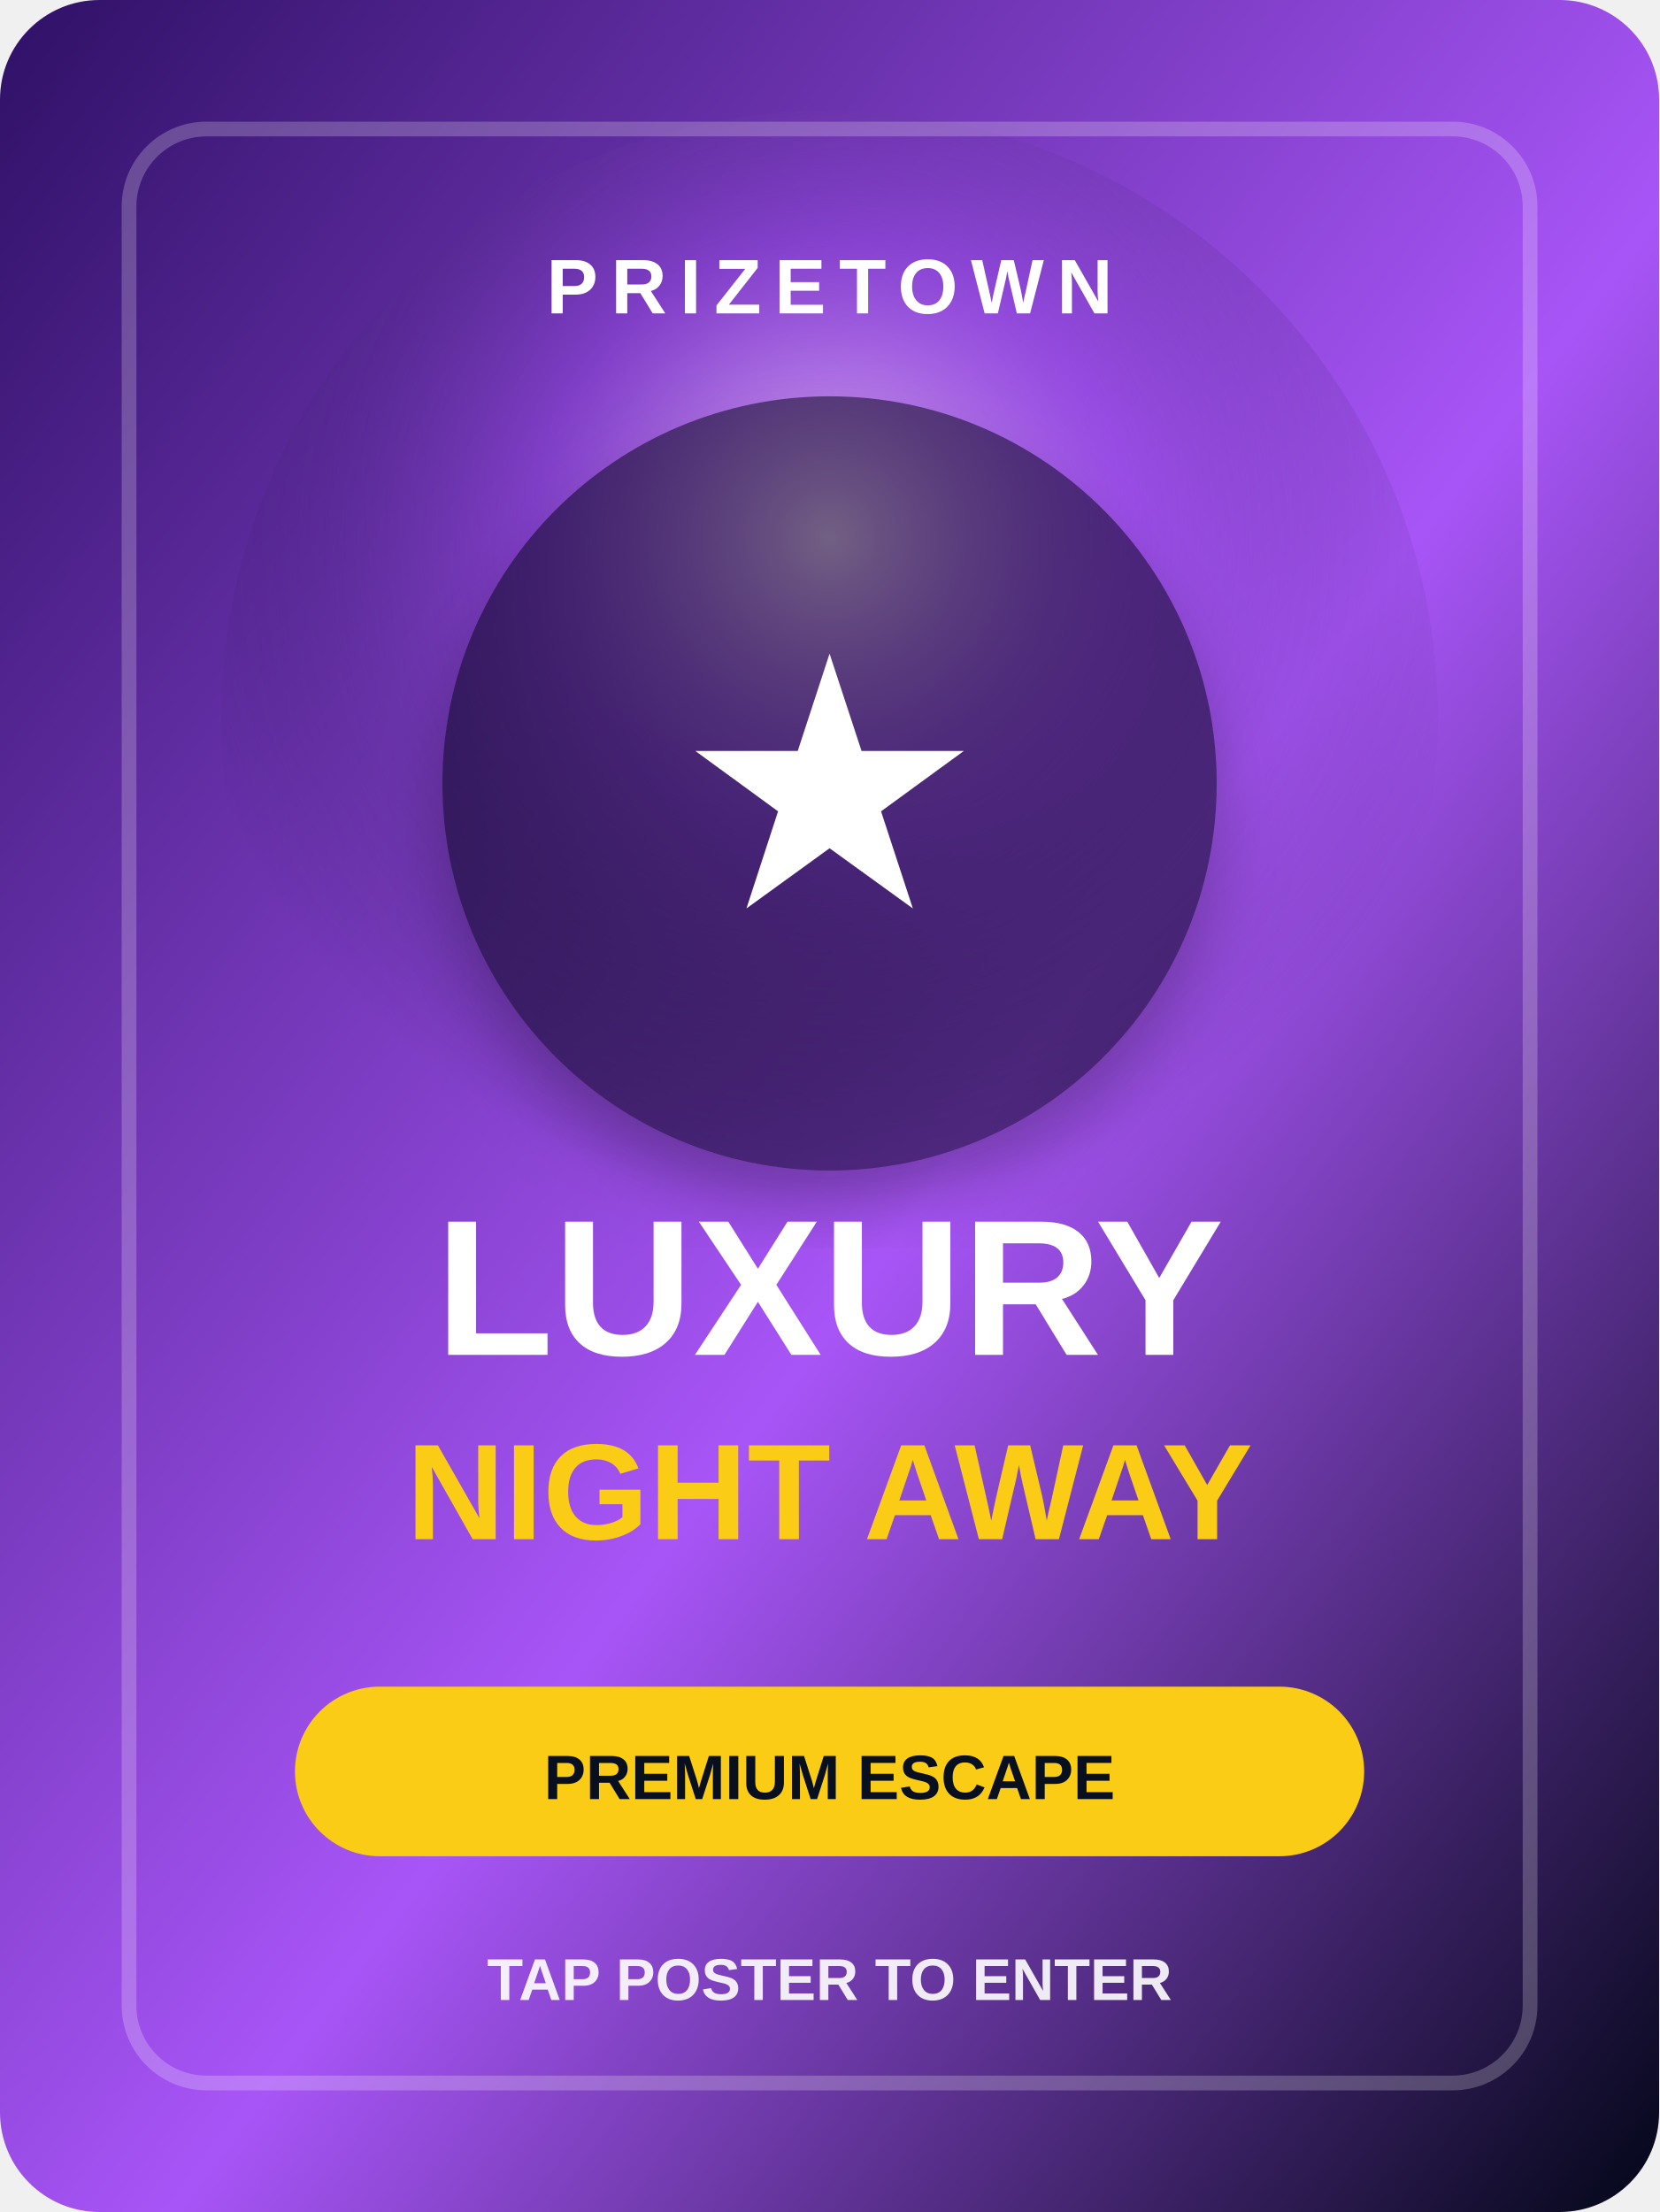
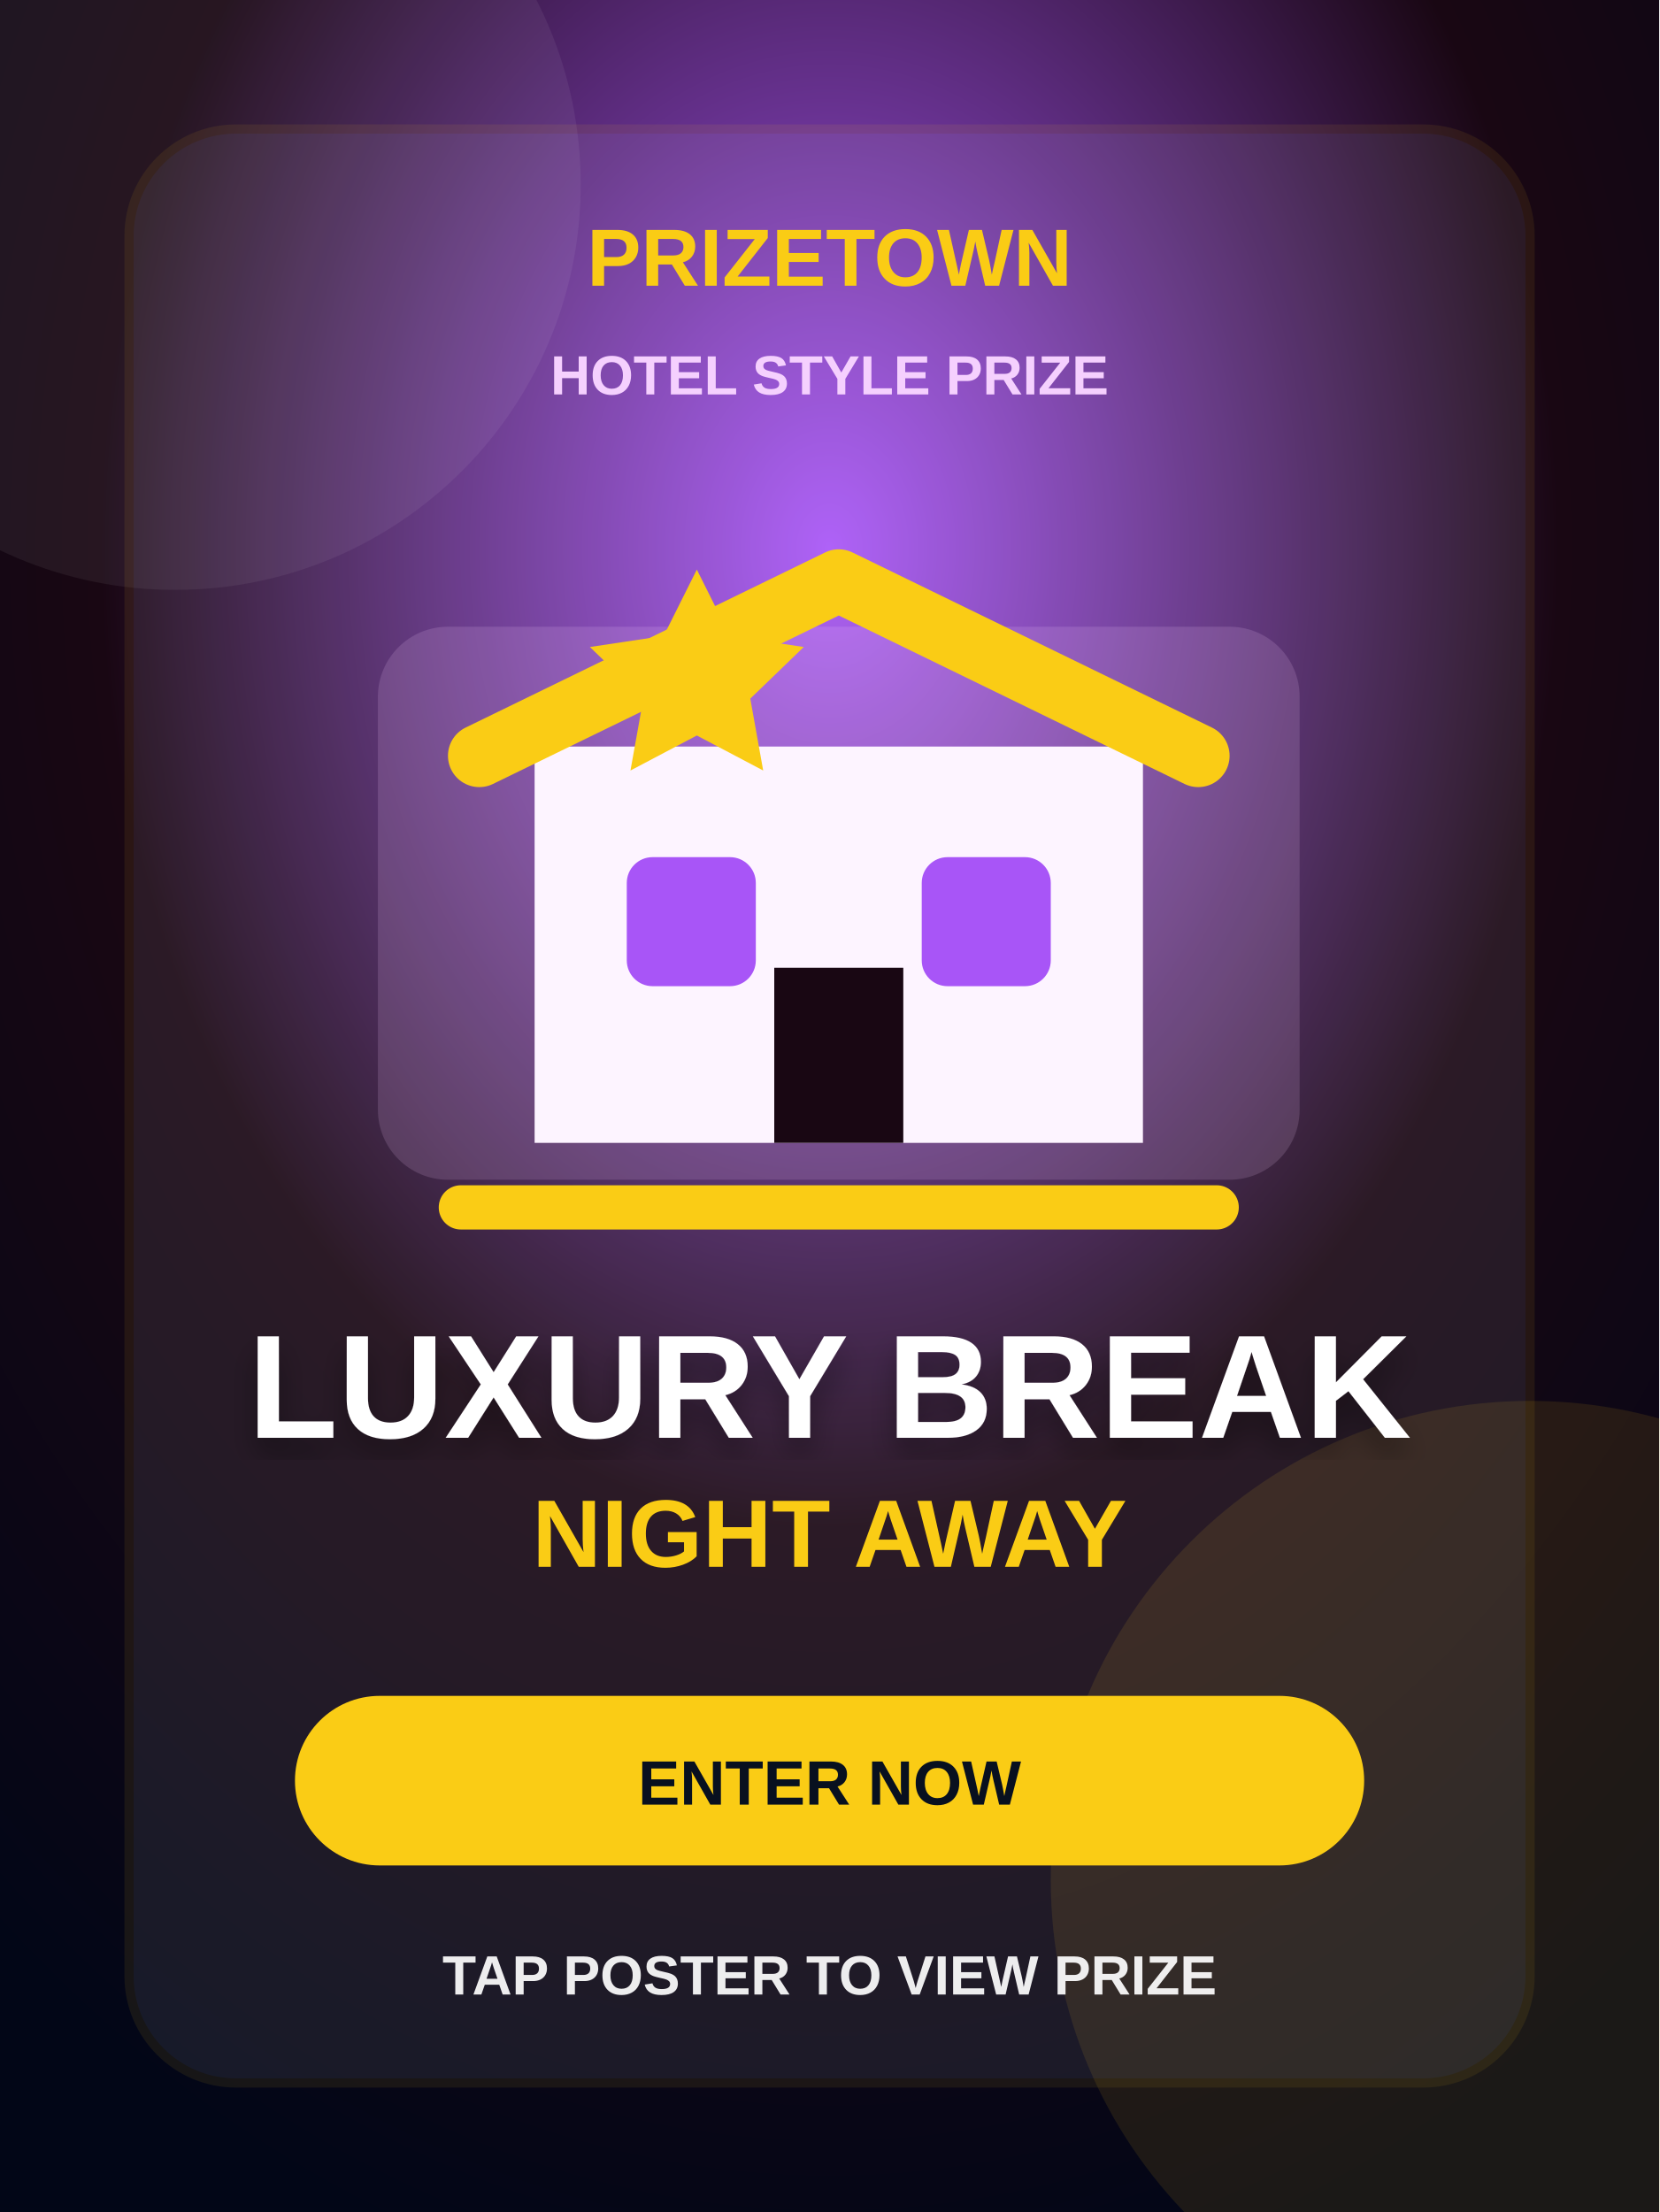
- <svg xmlns="http://www.w3.org/2000/svg" viewBox="0 0 900 1200">
+ <svg xmlns="http://www.w3.org/2000/svg" viewBox="0 0 900 1200" role="img" aria-label="LUXURY BREAK">
  <defs>
-     <linearGradient id="bg" x1="0" x2="1" y1="0" y2="1">
-       <stop offset="0%" stop-color="#2e1065" />
-       <stop offset="55%" stop-color="#a855f7" />
-       <stop offset="100%" stop-color="#020617" />
-     </linearGradient>
-     <radialGradient id="glow" cx="50%" cy="35%" r="55%">
-       <stop offset="0%" stop-color="#f5d0fe" stop-opacity=".95" />
-       <stop offset="45%" stop-color="#a855f7" stop-opacity=".35" />
-       <stop offset="100%" stop-color="#020617" stop-opacity="0" />
+     <radialGradient id="spot" cx="50%" cy="25%" r="80%">
+       <stop offset="0" stop-color="#a855f7" />
+       <stop offset="0.55" stop-color="#190713" />
+       <stop offset="1" stop-color="#020617" />
    </radialGradient>
-     <filter id="shadow">
-       <feDropShadow dx="0" dy="20" stdDeviation="18" flood-color="#000" flood-opacity=".5" />
+     <filter id="shadow" x="-20%" y="-20%" width="140%" height="140%">
+       <feDropShadow dx="0" dy="10" stdDeviation="8" flood-color="#000" flood-opacity=".35" />
    </filter>
  </defs>
-   <rect width="900" height="1200" rx="54" fill="url(#bg)" />
-   <circle cx="450" cy="390" r="330" fill="url(#glow)" />
-   <rect x="70" y="70" width="760" height="1060" rx="42" fill="none" stroke="#ffffff" stroke-opacity=".22" stroke-width="8" />
-   <text x="450" y="170" text-anchor="middle" font-family="Arial Black, Arial, sans-serif" font-size="42" font-weight="900" fill="#fff" letter-spacing="7">PRIZETOWN</text>
-   <circle cx="450" cy="425" r="210" fill="#020617" opacity=".52" filter="url(#shadow)" />
-   <text x="450" y="492" text-anchor="middle" font-family="Arial Black, Arial, sans-serif" font-size="190" font-weight="900" fill="#fff">★</text>
-   <text x="450" y="735" text-anchor="middle" font-family="Arial Black, Arial, sans-serif" font-size="105" font-weight="900" fill="#fff">LUXURY</text>
-   <text x="450" y="835" text-anchor="middle" font-family="Arial Black, Arial, sans-serif" font-size="74" font-weight="900" fill="#facc15">NIGHT AWAY</text>
-   <rect x="160" y="915" width="580" height="92" rx="46" fill="#facc15" />
-   <text x="450" y="976" text-anchor="middle" font-family="Arial Black, Arial, sans-serif" font-size="34" font-weight="900" fill="#08101f">PREMIUM ESCAPE</text>
-   <text x="450" y="1085" text-anchor="middle" font-family="Arial, sans-serif" font-size="32" font-weight="800" fill="#fff" opacity=".9">TAP POSTER TO ENTER</text>
+   <rect width="900" height="1200" fill="url(#spot)" />
+   <circle cx="95" cy="100" r="220" fill="#fff" opacity=".06" />
+   <circle cx="830" cy="1020" r="260" fill="#facc15" opacity=".10" />
+   <rect x="70" y="70" width="760" height="1060" rx="58" fill="#ffffff" opacity=".08" stroke="#facc15" stroke-width="5" />
+   <text x="450" y="155" text-anchor="middle" font-family="Arial Black, Arial, sans-serif" font-size="44" font-weight="900" fill="#facc15">PRIZETOWN</text>
+   <text x="450" y="214" text-anchor="middle" font-family="Arial, sans-serif" font-size="30" font-weight="800" fill="#f5d0fe">HOTEL STYLE PRIZE</text>
+   <g transform="translate(165 250)">
+     <rect x="40" y="90" width="500" height="300" rx="38" fill="#f5d0fe" opacity=".15" />
+     <path d="M125 370V155h330v215" fill="#fdf4ff" />
+     <path d="M95 160l195-95 195 95" fill="none" stroke="#facc15" stroke-width="34" stroke-linecap="round" stroke-linejoin="round" />
+     <rect x="175" y="215" width="70" height="70" rx="14" fill="#a855f7" />
+     <rect x="335" y="215" width="70" height="70" rx="14" fill="#a855f7" />
+     <path d="M255 370V275h70v95" fill="#190713" />
+     <path d="M85 405h410" stroke="#facc15" stroke-width="24" stroke-linecap="round" />
+     <path d="M195 95l18-36 18 36 40 6-29 28 7 39-36-19-36 19 7-39-29-28 40-6z" fill="#facc15" />
+   </g>
+   <text x="450" y="780" text-anchor="middle" font-family="Arial Black, Arial, sans-serif" font-size="80" font-weight="900" fill="#ffffff" filter="url(#shadow)">LUXURY BREAK</text>
+   <text x="450" y="850" text-anchor="middle" font-family="Arial Black, Arial, sans-serif" font-size="52" font-weight="900" fill="#facc15">NIGHT AWAY</text>
+   <rect x="160" y="920" width="580" height="92" rx="46" fill="#facc15" />
+   <text x="450" y="979" text-anchor="middle" font-family="Arial Black, Arial, sans-serif" font-size="34" font-weight="900" fill="#08101f">ENTER NOW</text>
+   <text x="450" y="1082" text-anchor="middle" font-family="Arial, sans-serif" font-size="30" font-weight="800" fill="#fff" opacity=".92">TAP POSTER TO VIEW PRIZE</text>
</svg>
